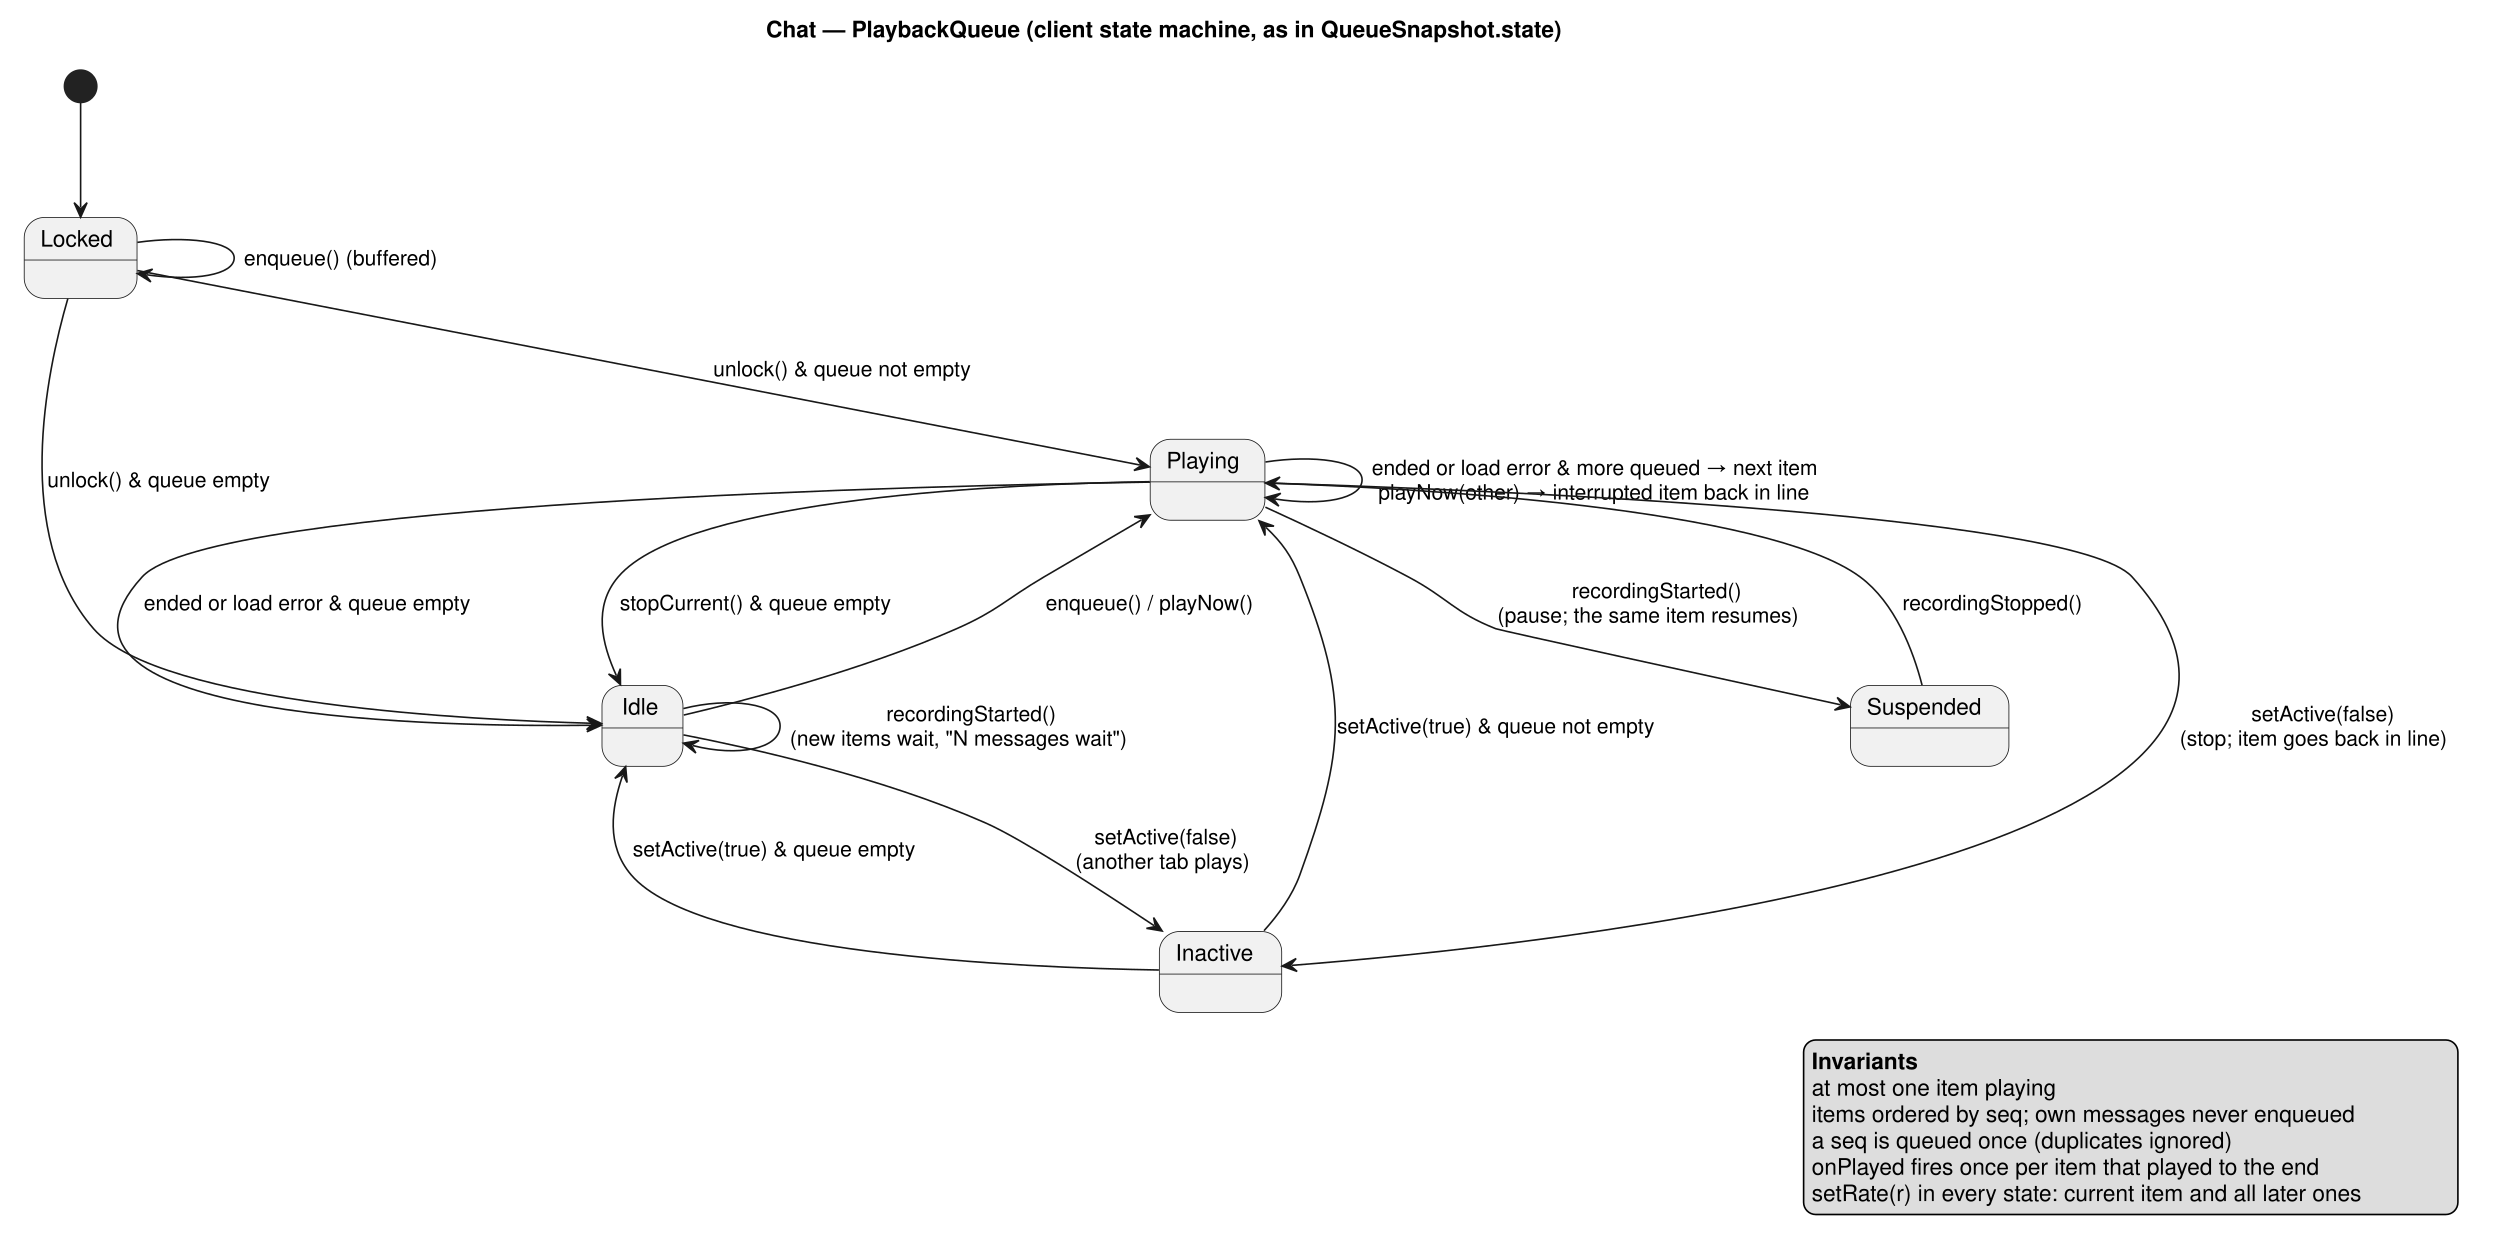
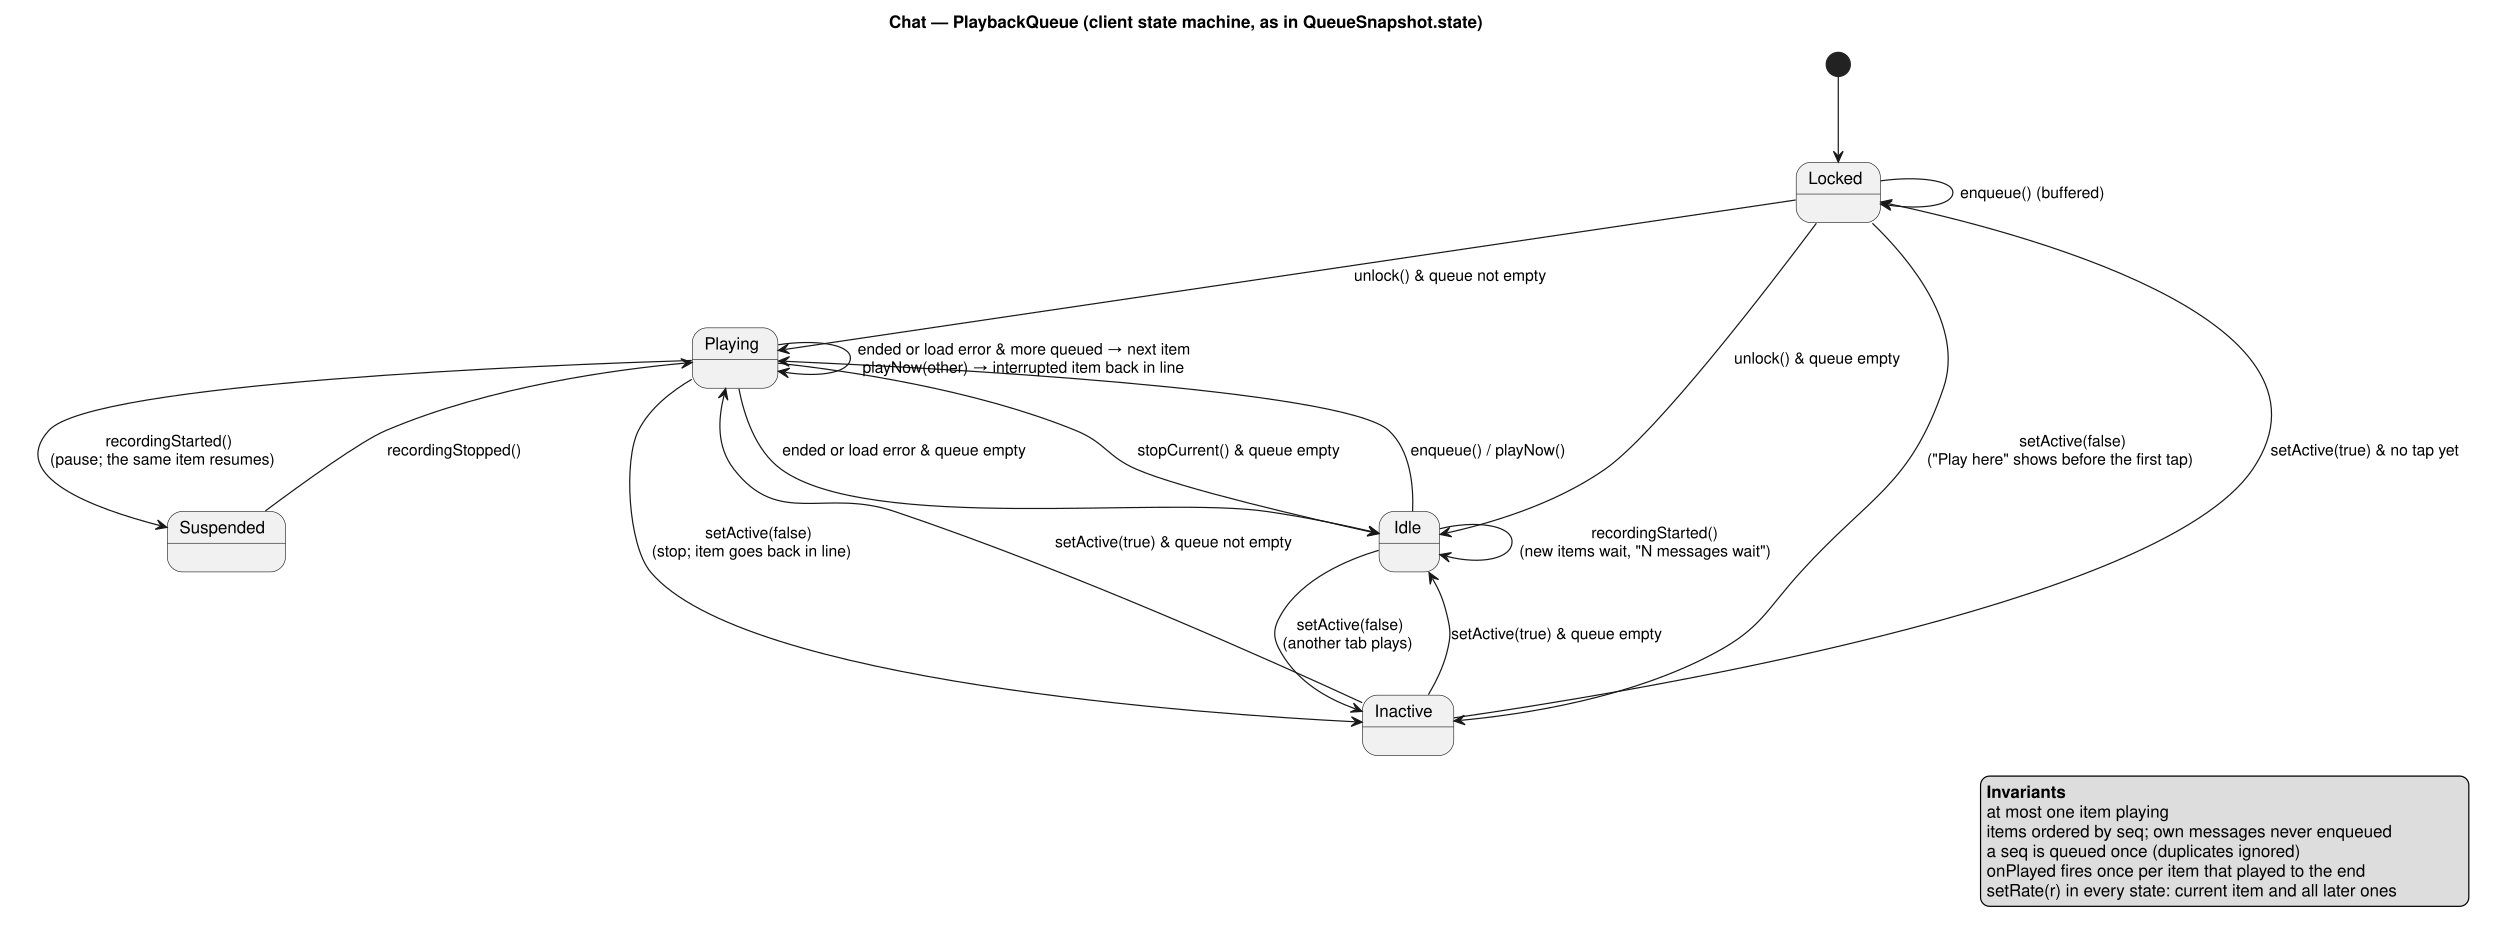
- <svg xmlns="http://www.w3.org/2000/svg" contentStyleType="text/css" data-diagram-type="STATE" height="770px" preserveAspectRatio="none" style="width:1544px;height:770px;background:#FFFFFF;" version="1.1" viewBox="0 0 1544 770" width="1544px" zoomAndPan="magnify">
+ <svg xmlns="http://www.w3.org/2000/svg" contentStyleType="text/css" data-diagram-type="STATE" height="770px" preserveAspectRatio="none" style="width:2069px;height:770px;background:#FFFFFF;" version="1.1" viewBox="0 0 2069 770" width="2069px" zoomAndPan="magnify">
  <defs />
  <g>
    <g class="title" data-source-line="229">
-       <text fill="#000000" font-family="Helvetica" font-size="14" font-weight="bold" lengthAdjust="spacing" textLength="583.775" x="473.114" y="22.995">Chat — PlaybackQueue (client state machine, as in QueueSnapshot.state)</text>
+       <text fill="#000000" font-family="Helvetica" font-size="14" font-weight="bold" lengthAdjust="spacing" textLength="583.775" x="735.71" y="22.995">Chat — PlaybackQueue (client state machine, as in QueueSnapshot.state)</text>
    </g>
-     <ellipse cx="49.79" cy="53.297" fill="#222222" rx="10" ry="10" style="stroke:#222222;stroke-width:1;" />
+     <ellipse cx="1521.36" cy="53.297" fill="#222222" rx="10" ry="10" style="stroke:#222222;stroke-width:1;" />
    <g id="Locked">
-       <rect fill="#F1F1F1" height="50" rx="12.5" ry="12.5" style="stroke:#181818;stroke-width:0.5;" width="69.67" x="14.96" y="134.297" />
-       <line style="stroke:#181818;stroke-width:0.5;" x1="14.96" x2="84.63" y1="160.594" y2="160.594" />
-       <text fill="#000000" font-family="Helvetica" font-size="14" lengthAdjust="spacing" textLength="49.67" x="24.96" y="152.292">Locked</text>
+       <rect fill="#F1F1F1" height="50" rx="12.5" ry="12.5" style="stroke:#181818;stroke-width:0.5;" width="69.67" x="1486.53" y="134.297" />
+       <line style="stroke:#181818;stroke-width:0.5;" x1="1486.53" x2="1556.2" y1="160.594" y2="160.594" />
+       <text fill="#000000" font-family="Helvetica" font-size="14" lengthAdjust="spacing" textLength="49.67" x="1496.53" y="152.292">Locked</text>
    </g>
    <g id="Playing">
-       <rect fill="#F1F1F1" height="50" rx="12.5" ry="12.5" style="stroke:#181818;stroke-width:0.5;" width="70.846" x="710.37" y="271.297" />
-       <line style="stroke:#181818;stroke-width:0.5;" x1="710.37" x2="781.216" y1="297.594" y2="297.594" />
-       <text fill="#000000" font-family="Helvetica" font-size="14" lengthAdjust="spacing" textLength="50.846" x="720.37" y="289.292">Playing</text>
+       <rect fill="#F1F1F1" height="50" rx="12.5" ry="12.5" style="stroke:#181818;stroke-width:0.5;" width="70.846" x="572.94" y="271.297" />
+       <line style="stroke:#181818;stroke-width:0.5;" x1="572.94" x2="643.786" y1="297.594" y2="297.594" />
+       <text fill="#000000" font-family="Helvetica" font-size="14" lengthAdjust="spacing" textLength="50.846" x="582.94" y="289.292">Playing</text>
    </g>
    <g id="Idle">
-       <rect fill="#F1F1F1" height="50" rx="12.5" ry="12.5" style="stroke:#181818;stroke-width:0.5;" width="50" x="371.79" y="423.297" />
-       <line style="stroke:#181818;stroke-width:0.5;" x1="371.79" x2="421.79" y1="449.594" y2="449.594" />
-       <text fill="#000000" font-family="Helvetica" font-size="14" lengthAdjust="spacing" textLength="25.519" x="384.031" y="441.292">Idle</text>
+       <rect fill="#F1F1F1" height="50" rx="12.5" ry="12.5" style="stroke:#181818;stroke-width:0.5;" width="50" x="1141.36" y="423.297" />
+       <line style="stroke:#181818;stroke-width:0.5;" x1="1141.36" x2="1191.36" y1="449.594" y2="449.594" />
+       <text fill="#000000" font-family="Helvetica" font-size="14" lengthAdjust="spacing" textLength="25.519" x="1153.601" y="441.292">Idle</text>
    </g>
    <g id="Suspended">
-       <rect fill="#F1F1F1" height="50" rx="12.5" ry="12.5" style="stroke:#181818;stroke-width:0.5;" width="97.814" x="1142.89" y="423.297" />
-       <line style="stroke:#181818;stroke-width:0.5;" x1="1142.89" x2="1240.704" y1="449.594" y2="449.594" />
-       <text fill="#000000" font-family="Helvetica" font-size="14" lengthAdjust="spacing" textLength="77.814" x="1152.89" y="441.292">Suspended</text>
+       <rect fill="#F1F1F1" height="50" rx="12.5" ry="12.5" style="stroke:#181818;stroke-width:0.5;" width="97.814" x="138.46" y="423.297" />
+       <line style="stroke:#181818;stroke-width:0.5;" x1="138.46" x2="236.274" y1="449.594" y2="449.594" />
+       <text fill="#000000" font-family="Helvetica" font-size="14" lengthAdjust="spacing" textLength="77.814" x="148.46" y="441.292">Suspended</text>
    </g>
    <g id="Inactive">
-       <rect fill="#F1F1F1" height="50" rx="12.5" ry="12.5" style="stroke:#181818;stroke-width:0.5;" width="75.556" x="716.02" y="575.297" />
-       <line style="stroke:#181818;stroke-width:0.5;" x1="716.02" x2="791.576" y1="601.594" y2="601.594" />
-       <text fill="#000000" font-family="Helvetica" font-size="14" lengthAdjust="spacing" textLength="55.556" x="726.02" y="593.292">Inactive</text>
+       <rect fill="#F1F1F1" height="50" rx="12.5" ry="12.5" style="stroke:#181818;stroke-width:0.5;" width="75.556" x="1127.59" y="575.297" />
+       <line style="stroke:#181818;stroke-width:0.5;" x1="1127.59" x2="1203.146" y1="601.594" y2="601.594" />
+       <text fill="#000000" font-family="Helvetica" font-size="14" lengthAdjust="spacing" textLength="55.556" x="1137.59" y="593.292">Inactive</text>
    </g>
    <g class="link" data-entity-1=".start." data-entity-2="Locked" data-source-line="236" data-uid="lnk4" id="link_.start._Locked">
-       <path d="M49.79,63.527 C49.79,79.237 49.79,105.657 49.79,128.167" fill="none" id="*start*-to-Locked" style="stroke:#181818;stroke-width:1;" />
-       <polygon fill="#181818" points="49.79,134.167,53.79,125.167,49.79,129.167,45.79,125.167,49.79,134.167" style="stroke:#181818;stroke-width:1;" />
+       <path d="M1521.36,63.527 C1521.36,79.237 1521.36,105.657 1521.36,128.167" fill="none" id="*start*-to-Locked" style="stroke:#181818;stroke-width:1;" />
+       <polygon fill="#181818" points="1521.36,134.167,1525.36,125.167,1521.36,129.167,1517.36,125.167,1521.36,134.167" style="stroke:#181818;stroke-width:1;" />
    </g>
    <g class="link" data-entity-1="Locked" data-entity-2="Locked" data-source-line="237" data-uid="lnk5" id="link_Locked_Locked">
-       <path d="M84.81,149.687 C114.06,145.577 144.63,148.777 144.63,159.297 C144.63,169.817 120.002,173.852 90.752,169.742" fill="none" id="Locked-to-Locked" style="stroke:#181818;stroke-width:1;" />
-       <polygon fill="#181818" points="84.81,168.907,93.166,174.12,89.761,169.603,94.279,166.198,84.81,168.907" style="stroke:#181818;stroke-width:1;" />
-       <text fill="#000000" font-family="Helvetica" font-size="13" lengthAdjust="spacing" textLength="136.621" x="150.63" y="163.864">enqueue() (buffered)</text>
+       <path d="M1556.38,149.687 C1585.63,145.577 1616.2,148.777 1616.2,159.297 C1616.2,169.817 1591.572,173.852 1562.322,169.742" fill="none" id="Locked-to-Locked" style="stroke:#181818;stroke-width:1;" />
+       <polygon fill="#181818" points="1556.38,168.907,1564.736,174.12,1561.331,169.603,1565.849,166.198,1556.38,168.907" style="stroke:#181818;stroke-width:1;" />
+       <text fill="#000000" font-family="Helvetica" font-size="13" lengthAdjust="spacing" textLength="136.621" x="1622.2" y="163.864">enqueue() (buffered)</text>
    </g>
    <g class="link" data-entity-1="Locked" data-entity-2="Playing" data-source-line="238" data-uid="lnk7" id="link_Locked_Playing">
-       <path d="M84.79,167.087 C203.46,190.107 584,263.914 704.01,287.194" fill="none" id="Locked-to-Playing" style="stroke:#181818;stroke-width:1;" />
-       <polygon fill="#181818" points="709.9,288.337,701.826,282.696,704.991,287.385,700.303,290.55,709.9,288.337" style="stroke:#181818;stroke-width:1;" />
-       <text fill="#000000" font-family="Helvetica" font-size="13" lengthAdjust="spacing" textLength="183.25" x="440.47" y="232.364">unlock() &amp; queue not empty</text>
+       <path d="M1486.13,165.507 C1340.96,186.977 795.816,267.579 649.915,289.149" fill="none" id="Locked-to-Playing" style="stroke:#181818;stroke-width:1;" />
+       <polygon fill="#181818" points="643.98,290.027,653.468,292.668,648.926,289.296,652.298,284.754,643.98,290.027" style="stroke:#181818;stroke-width:1;" />
+       <text fill="#000000" font-family="Helvetica" font-size="13" lengthAdjust="spacing" textLength="183.25" x="1120.53" y="232.364">unlock() &amp; queue not empty</text>
    </g>
    <g class="link" data-entity-1="Locked" data-entity-2="Idle" data-source-line="239" data-uid="lnk9" id="link_Locked_Idle">
-       <path d="M41.89,184.457 C28.53,230.337 7.58,330.667 57.79,388.297 C98.91,435.477 293.762,444.789 365.372,446.679" fill="none" id="Locked-to-Idle" style="stroke:#181818;stroke-width:1;" />
-       <polygon fill="#181818" points="371.37,446.837,362.479,442.601,366.372,446.705,362.268,450.598,371.37,446.837" style="stroke:#181818;stroke-width:1;" />
-       <text fill="#000000" font-family="Helvetica" font-size="13" lengthAdjust="spacing" textLength="157.828" x="29.19" y="300.864">unlock() &amp; queue empty</text>
+       <path d="M1503.22,184.787 C1463.84,237.387 1370.69,358.787 1328.36,388.297 C1285.39,418.257 1231.327,433.524 1197.707,441.004" fill="none" id="Locked-to-Idle" style="stroke:#181818;stroke-width:1;" />
+       <polygon fill="#181818" points="1191.85,442.307,1201.504,444.257,1196.731,441.221,1199.766,436.448,1191.85,442.307" style="stroke:#181818;stroke-width:1;" />
+       <text fill="#000000" font-family="Helvetica" font-size="13" lengthAdjust="spacing" textLength="157.828" x="1435.09" y="300.864">unlock() &amp; queue empty</text>
    </g>
    <g class="link" data-entity-1="Idle" data-entity-2="Playing" data-source-line="240" data-uid="lnk10" id="link_Idle_Playing">
-       <path d="M422.29,441.617 C460.05,432.747 532.65,413.927 590.79,388.297 C616.32,377.047 620.75,370.447 644.79,356.297 C666.5,343.527 685.686,332.308 705.056,321.018" fill="none" id="Idle-to-Playing" style="stroke:#181818;stroke-width:1;" />
-       <polygon fill="#181818" points="710.24,317.997,700.45,319.073,705.92,320.515,704.479,325.985,710.24,317.997" style="stroke:#181818;stroke-width:1;" />
-       <text fill="#000000" font-family="Helvetica" font-size="13" lengthAdjust="spacing" textLength="145.73" x="645.79" y="376.864">enqueue() / playNow()</text>
+       <path d="M1169.08,423.077 C1169.95,402.247 1167.4,373.007 1149.36,356.297 C1112.29,321.937 765.144,304.059 650.274,299.029" fill="none" id="Idle-to-Playing" style="stroke:#181818;stroke-width:1;" />
+       <polygon fill="#181818" points="644.28,298.767,653.096,303.157,649.275,298.986,653.446,295.164,644.28,298.767" style="stroke:#181818;stroke-width:1;" />
+       <text fill="#000000" font-family="Helvetica" font-size="13" lengthAdjust="spacing" textLength="145.73" x="1167.35" y="376.864">enqueue() / playNow()</text>
    </g>
    <g class="link" data-entity-1="Playing" data-entity-2="Idle" data-source-line="242" data-uid="lnk12" id="link_Playing_Idle">
-       <path d="M710.3,297.747 C579.53,299.767 130.07,310.057 87.79,356.297 C6,445.757 278.231,449.044 365.461,447.924" fill="none" id="Playing-to-Idle" style="stroke:#181818;stroke-width:1;" />
-       <polygon fill="#181818" points="371.46,447.847,362.409,443.963,366.46,447.911,362.512,451.962,371.46,447.847" style="stroke:#181818;stroke-width:1;" />
-       <text fill="#000000" font-family="Helvetica" font-size="13" lengthAdjust="spacing" textLength="231.169" x="88.79" y="376.864">ended or load error &amp; queue empty</text>
+       <path d="M611.52,321.717 C615.65,342.967 625.08,372.737 646.36,388.297 C718.77,441.197 959.62,410.447 1048.36,423.297 C1080.64,427.967 1111.552,434.517 1135.341,439.967" fill="none" id="Playing-to-Idle" style="stroke:#181818;stroke-width:1;" />
+       <polygon fill="#181818" points="1141.19,441.307,1133.311,435.398,1136.316,440.19,1131.524,443.196,1141.19,441.307" style="stroke:#181818;stroke-width:1;" />
+       <text fill="#000000" font-family="Helvetica" font-size="13" lengthAdjust="spacing" textLength="231.169" x="647.36" y="376.864">ended or load error &amp; queue empty</text>
    </g>
    <g class="link" data-entity-1="Playing" data-entity-2="Idle" data-source-line="243" data-uid="lnk13" id="link_Playing_Idle">
-       <path d="M709.94,297.487 C626.61,298.767 423.75,306.997 381.79,356.297 C366.23,374.587 371.567,397.225 380.717,417.355" fill="none" id="Playing-to-Idle-1" style="stroke:#181818;stroke-width:1;" />
-       <polygon fill="#181818" points="383.2,422.817,383.117,412.968,381.131,418.265,375.834,416.279,383.2,422.817" style="stroke:#181818;stroke-width:1;" />
-       <text fill="#000000" font-family="Helvetica" font-size="13" lengthAdjust="spacing" textLength="192.524" x="382.79" y="376.864">stopCurrent() &amp; queue empty</text>
+       <path d="M643.86,300.557 C698.52,306.487 805.86,321.777 890.36,356.297 C914.79,366.277 916.19,377.727 940.36,388.297 C976.77,404.227 1084.054,429.042 1135.084,440.412" fill="none" id="Playing-to-Idle-1" style="stroke:#181818;stroke-width:1;" />
+       <polygon fill="#181818" points="1140.94,441.717,1133.025,435.855,1136.06,440.63,1131.285,443.664,1140.94,441.717" style="stroke:#181818;stroke-width:1;" />
+       <text fill="#000000" font-family="Helvetica" font-size="13" lengthAdjust="spacing" textLength="192.524" x="941.36" y="376.864">stopCurrent() &amp; queue empty</text>
    </g>
    <g class="link" data-entity-1="Playing" data-entity-2="Playing" data-source-line="241" data-uid="lnk11" id="link_Playing_Playing">
-       <path d="M781.52,285.337 C810.81,280.807 841.22,284.457 841.22,296.297 C841.22,308.137 816.74,312.704 787.449,308.174" fill="none" id="Playing-to-Playing" style="stroke:#181818;stroke-width:1;" />
-       <polygon fill="#181818" points="781.52,307.257,789.803,312.586,786.461,308.021,791.026,304.68,781.52,307.257" style="stroke:#181818;stroke-width:1;" />
-       <text fill="#000000" font-family="Helvetica" font-size="13" lengthAdjust="spacing" textLength="313.365" x="847.22" y="293.364">ended or load error &amp; more queued → next item</text>
-       <text fill="#000000" font-family="Helvetica" font-size="13" lengthAdjust="spacing" textLength="305.348" x="851.229" y="308.497">playNow(other) → interrupted item back in line</text>
+       <path d="M644.09,285.337 C673.38,280.807 703.79,284.457 703.79,296.297 C703.79,308.137 679.309,312.704 650.019,308.174" fill="none" id="Playing-to-Playing" style="stroke:#181818;stroke-width:1;" />
+       <polygon fill="#181818" points="644.09,307.257,652.373,312.586,649.031,308.021,653.596,304.68,644.09,307.257" style="stroke:#181818;stroke-width:1;" />
+       <text fill="#000000" font-family="Helvetica" font-size="13" lengthAdjust="spacing" textLength="313.365" x="709.79" y="293.364">ended or load error &amp; more queued → next item</text>
+       <text fill="#000000" font-family="Helvetica" font-size="13" lengthAdjust="spacing" textLength="305.348" x="713.798" y="308.497">playNow(other) → interrupted item back in line</text>
    </g>
    <g class="link" data-entity-1="Playing" data-entity-2="Suspended" data-source-line="244" data-uid="lnk15" id="link_Playing_Suspended">
-       <path d="M781.5,313.237 C806.51,324.657 840.55,340.717 869.79,356.297 C894.42,369.417 897.84,378.057 923.79,388.297 C926.36,389.307 1060.068,418.558 1136.738,435.288" fill="none" id="Playing-to-Suspended" style="stroke:#181818;stroke-width:1;" />
-       <polygon fill="#181818" points="1142.6,436.567,1134.66,430.74,1137.715,435.501,1132.954,438.556,1142.6,436.567" style="stroke:#181818;stroke-width:1;" />
-       <text fill="#000000" font-family="Helvetica" font-size="13" lengthAdjust="spacing" textLength="120.294" x="970.731" y="369.364">recordingStarted()</text>
-       <text fill="#000000" font-family="Helvetica" font-size="13" lengthAdjust="spacing" textLength="212.177" x="924.79" y="384.497">(pause; the same item resumes)</text>
+       <path d="M572.49,298.297 C453.3,301.967 76.09,316.667 40.36,356.297 C6,394.417 77.322,420.712 132.332,434.962" fill="none" id="Playing-to-Suspended" style="stroke:#181818;stroke-width:1;" />
+       <polygon fill="#181818" points="138.14,436.467,130.431,430.338,133.3,435.213,128.424,438.082,138.14,436.467" style="stroke:#181818;stroke-width:1;" />
+       <text fill="#000000" font-family="Helvetica" font-size="13" lengthAdjust="spacing" textLength="120.294" x="87.301" y="369.364">recordingStarted()</text>
+       <text fill="#000000" font-family="Helvetica" font-size="13" lengthAdjust="spacing" textLength="212.177" x="41.36" y="384.497">(pause; the same item resumes)</text>
    </g>
    <g class="link" data-entity-1="Suspended" data-entity-2="Playing" data-source-line="245" data-uid="lnk16" id="link_Suspended_Playing">
-       <path d="M1187.06,423.097 C1181.59,401.987 1170.42,372.307 1148.79,356.297 C1090.76,313.327 874.786,301.578 787.426,298.498" fill="none" id="Suspended-to-Playing" style="stroke:#181818;stroke-width:1;" />
-       <polygon fill="#181818" points="781.43,298.287,790.284,302.601,786.427,298.463,790.565,294.606,781.43,298.287" style="stroke:#181818;stroke-width:1;" />
-       <text fill="#000000" font-family="Helvetica" font-size="13" lengthAdjust="spacing" textLength="126.344" x="1174.94" y="376.864">recordingStopped()</text>
+       <path d="M219.59,422.847 C251.56,399.017 298.68,365.097 319.36,356.297 C405.82,319.487 510.846,305.69 566.786,300.51" fill="none" id="Suspended-to-Playing" style="stroke:#181818;stroke-width:1;" />
+       <polygon fill="#181818" points="572.76,299.957,563.429,296.804,567.781,300.418,564.167,304.77,572.76,299.957" style="stroke:#181818;stroke-width:1;" />
+       <text fill="#000000" font-family="Helvetica" font-size="13" lengthAdjust="spacing" textLength="126.344" x="320.36" y="376.864">recordingStopped()</text>
    </g>
    <g class="link" data-entity-1="Idle" data-entity-2="Idle" data-source-line="246" data-uid="lnk17" id="link_Idle_Idle">
-       <path d="M422.03,437.607 C449.92,430.487 481.79,434.047 481.79,448.297 C481.79,462.547 455.733,467.591 427.844,460.471" fill="none" id="Idle-to-Idle" style="stroke:#181818;stroke-width:1;" />
-       <polygon fill="#181818" points="422.03,458.987,429.761,465.089,426.875,460.224,431.74,457.337,422.03,458.987" style="stroke:#181818;stroke-width:1;" />
-       <text fill="#000000" font-family="Helvetica" font-size="13" lengthAdjust="spacing" textLength="120.294" x="547.366" y="445.364">recordingStarted()</text>
-       <text fill="#000000" font-family="Helvetica" font-size="13" lengthAdjust="spacing" textLength="239.446" x="487.79" y="460.497">(new items wait, "N messages wait")</text>
+       <path d="M1191.6,437.607 C1219.49,430.487 1251.36,434.047 1251.36,448.297 C1251.36,462.547 1225.303,467.591 1197.414,460.471" fill="none" id="Idle-to-Idle" style="stroke:#181818;stroke-width:1;" />
+       <polygon fill="#181818" points="1191.6,458.987,1199.331,465.089,1196.445,460.224,1201.31,457.337,1191.6,458.987" style="stroke:#181818;stroke-width:1;" />
+       <text fill="#000000" font-family="Helvetica" font-size="13" lengthAdjust="spacing" textLength="120.294" x="1316.936" y="445.364">recordingStarted()</text>
+       <text fill="#000000" font-family="Helvetica" font-size="13" lengthAdjust="spacing" textLength="239.446" x="1257.36" y="460.497">(new items wait, "N messages wait")</text>
    </g>
    <g class="link" data-entity-1="Idle" data-entity-2="Inactive" data-source-line="247" data-uid="lnk19" id="link_Idle_Inactive">
-       <path d="M422.08,453.867 C462.66,461.747 544.32,479.817 608.79,508.297 C630.68,517.967 677.395,548.143 712.755,571.673" fill="none" id="Idle-to-Inactive" style="stroke:#181818;stroke-width:1;" />
-       <polygon fill="#181818" points="717.75,574.997,712.473,566.681,713.587,572.227,708.041,573.341,717.75,574.997" style="stroke:#181818;stroke-width:1;" />
-       <text fill="#000000" font-family="Helvetica" font-size="13" lengthAdjust="spacing" textLength="101.378" x="675.88" y="521.364">setActive(false)</text>
-       <text fill="#000000" font-family="Helvetica" font-size="13" lengthAdjust="spacing" textLength="124.858" x="664.14" y="536.497">(another tab plays)</text>
+       <path d="M1140.98,455.427 C1115.51,463.067 1077.66,478.887 1060.36,508.297 C1053.16,520.557 1053.18,528.017 1060.36,540.297 C1074.73,564.837 1097.831,577.88 1121.621,586.659" fill="none" id="Idle-to-Inactive" style="stroke:#181818;stroke-width:1;" />
+       <polygon fill="#181818" points="1127.25,588.737,1120.192,581.868,1122.559,587.006,1117.422,589.373,1127.25,588.737" style="stroke:#181818;stroke-width:1;" />
+       <text fill="#000000" font-family="Helvetica" font-size="13" lengthAdjust="spacing" textLength="101.378" x="1073.1" y="521.364">setActive(false)</text>
+       <text fill="#000000" font-family="Helvetica" font-size="13" lengthAdjust="spacing" textLength="124.858" x="1061.36" y="536.497">(another tab plays)</text>
    </g>
    <g class="link" data-entity-1="Inactive" data-entity-2="Idle" data-source-line="250" data-uid="lnk22" id="link_Inactive_Idle">
-       <path d="M715.75,599.077 C631.11,597.677 431.39,589.177 389.79,540.297 C374.29,522.077 377.575,499.366 384.465,479.146" fill="none" id="Inactive-to-Idle" style="stroke:#181818;stroke-width:1;" />
-       <polygon fill="#181818" points="386.4,473.467,379.711,480.696,384.787,478.2,387.283,483.276,386.4,473.467" style="stroke:#181818;stroke-width:1;" />
-       <text fill="#000000" font-family="Helvetica" font-size="13" lengthAdjust="spacing" textLength="202.097" x="390.79" y="528.864">setActive(true) &amp; queue empty</text>
+       <path d="M1182.15,574.887 C1188.2,564.677 1194.3,552.387 1197.36,540.297 C1200.86,526.507 1200.77,522.107 1197.36,508.297 C1194.4,496.277 1191.488,489.2 1185.618,478.98" fill="none" id="Inactive-to-Idle" style="stroke:#181818;stroke-width:1;" />
+       <polygon fill="#181818" points="1182.63,473.777,1183.644,483.573,1185.12,478.113,1190.581,479.589,1182.63,473.777" style="stroke:#181818;stroke-width:1;" />
+       <text fill="#000000" font-family="Helvetica" font-size="13" lengthAdjust="spacing" textLength="202.097" x="1200.95" y="528.864">setActive(true) &amp; queue empty</text>
    </g>
    <g class="link" data-entity-1="Playing" data-entity-2="Inactive" data-source-line="248" data-uid="lnk20" id="link_Playing_Inactive">
-       <path d="M781.45,298.267 C900.79,301.877 1280.83,316.427 1316.79,356.297 C1474.2,530.807 947.492,584.572 797.812,596.202" fill="none" id="Playing-to-Inactive" style="stroke:#181818;stroke-width:1;" />
-       <polygon fill="#181818" points="791.83,596.667,801.113,599.958,796.815,596.279,800.493,591.982,791.83,596.667" style="stroke:#181818;stroke-width:1;" />
-       <text fill="#000000" font-family="Helvetica" font-size="13" lengthAdjust="spacing" textLength="101.378" x="1390.408" y="445.364">setActive(false)</text>
-       <text fill="#000000" font-family="Helvetica" font-size="13" lengthAdjust="spacing" textLength="189.814" x="1346.19" y="460.497">(stop; item goes back in line)</text>
+       <path d="M572.52,313.907 C555.86,323.697 537.7,337.807 528.36,356.297 C515.85,381.077 519.89,451.187 538.36,473.297 C614.73,564.667 997.318,591.074 1121.308,597.334" fill="none" id="Playing-to-Inactive" style="stroke:#181818;stroke-width:1;" />
+       <polygon fill="#181818" points="1127.3,597.637,1118.513,593.188,1122.306,597.385,1118.11,601.178,1127.3,597.637" style="stroke:#181818;stroke-width:1;" />
+       <text fill="#000000" font-family="Helvetica" font-size="13" lengthAdjust="spacing" textLength="101.378" x="583.578" y="445.364">setActive(false)</text>
+       <text fill="#000000" font-family="Helvetica" font-size="13" lengthAdjust="spacing" textLength="189.814" x="539.36" y="460.497">(stop; item goes back in line)</text>
    </g>
    <g class="link" data-entity-1="Inactive" data-entity-2="Playing" data-source-line="249" data-uid="lnk21" id="link_Inactive_Playing">
-       <path d="M780.65,574.797 C789.47,565.037 798.18,553.067 802.79,540.297 C830.57,463.377 833.44,432.117 802.79,356.297 C797.46,343.097 791.931,335.339 781.891,325.759" fill="none" id="Inactive-to-Playing" style="stroke:#181818;stroke-width:1;" />
-       <polygon fill="#181818" points="777.55,321.617,781.3,330.724,781.167,325.069,786.823,324.936,777.55,321.617" style="stroke:#181818;stroke-width:1;" />
-       <text fill="#000000" font-family="Helvetica" font-size="13" lengthAdjust="spacing" textLength="227.519" x="825.71" y="452.864">setActive(true) &amp; queue not empty</text>
+       <path d="M1127.35,581.507 C1053.82,547.557 886.43,472.507 740.36,423.297 C682.44,403.777 644.68,436.707 607.36,388.297 C592.9,369.527 594.323,347.34 599.143,327.36" fill="none" id="Inactive-to-Playing" style="stroke:#181818;stroke-width:1;" />
+       <polygon fill="#181818" points="600.55,321.527,594.551,329.338,599.377,326.387,602.328,331.214,600.55,321.527" style="stroke:#181818;stroke-width:1;" />
+       <text fill="#000000" font-family="Helvetica" font-size="13" lengthAdjust="spacing" textLength="227.519" x="873.14" y="452.864">setActive(true) &amp; queue not empty</text>
    </g>
-     <g class="legend" data-source-line="252">
-       <rect fill="#DDDDDD" height="107.781" rx="7.5" ry="7.5" style="stroke:#000000;stroke-width:1;" width="404.092" x="1113.912" y="642.297" />
-       <text fill="#000000" font-family="Helvetica" font-size="14" font-weight="bold" lengthAdjust="spacing" textLength="79.892" x="1118.912" y="660.292">Invariants</text>
-       <text fill="#000000" font-family="Helvetica" font-size="14" lengthAdjust="spacing" textLength="175.827" x="1118.912" y="676.589">at most one item playing</text>
-       <text fill="#000000" font-family="Helvetica" font-size="14" lengthAdjust="spacing" textLength="381.309" x="1118.912" y="692.886">items ordered by seq; own messages never enqueued</text>
-       <text fill="#000000" font-family="Helvetica" font-size="14" lengthAdjust="spacing" textLength="294.246" x="1118.912" y="709.183">a seq is queued once (duplicates ignored)</text>
-       <text fill="#000000" font-family="Helvetica" font-size="14" lengthAdjust="spacing" textLength="362.277" x="1118.912" y="725.48">onPlayed fires once per item that played to the end</text>
-       <text fill="#000000" font-family="Helvetica" font-size="14" lengthAdjust="spacing" textLength="394.092" x="1118.912" y="741.776">setRate(r) in every state: current item and all later ones</text>
+     <g class="link" data-entity-1="Locked" data-entity-2="Inactive" data-source-line="251" data-uid="lnk23" id="link_Locked_Inactive">
+       <path d="M1549.59,184.757 C1581.24,215.327 1625.97,269.897 1608.36,321.297 C1580.65,402.207 1547.86,409.987 1490.36,473.297 C1461.2,505.417 1457.6,519.787 1419.36,540.297 C1348.95,578.067 1260.863,591.231 1209.243,596.121" fill="none" id="Locked-to-Inactive" style="stroke:#181818;stroke-width:1;" />
+       <polygon fill="#181818" points="1203.27,596.687,1212.607,599.82,1208.248,596.215,1211.853,591.856,1203.27,596.687" style="stroke:#181818;stroke-width:1;" />
+       <text fill="#000000" font-family="Helvetica" font-size="13" lengthAdjust="spacing" textLength="101.378" x="1671.138" y="369.364">setActive(false)</text>
+       <text fill="#000000" font-family="Helvetica" font-size="13" lengthAdjust="spacing" textLength="254.135" x="1594.76" y="384.497">("Play here" shows before the first tap)</text>
+     </g>
+     <g class="link" data-entity-1="Inactive" data-entity-2="Locked" data-source-line="252" data-uid="lnk24" id="link_Inactive_Locked">
+       <path d="M1203.26,594.097 C1337.62,574.797 1787.27,502.387 1864.36,388.297 C1949.04,262.987 1665.549,190.353 1562.399,168.453" fill="none" id="Inactive-to-Locked" style="stroke:#181818;stroke-width:1;" />
+       <polygon fill="#181818" points="1556.53,167.207,1564.503,172.989,1561.421,168.245,1566.165,165.163,1556.53,167.207" style="stroke:#181818;stroke-width:1;" />
+       <text fill="#000000" font-family="Helvetica" font-size="13" lengthAdjust="spacing" textLength="182.095" x="1879.1" y="376.864">setActive(true) &amp; no tap yet</text>
+     </g>
+     <g class="legend" data-source-line="254">
+       <rect fill="#DDDDDD" height="107.781" rx="7.5" ry="7.5" style="stroke:#000000;stroke-width:1;" width="404.092" x="1639.103" y="642.297" />
+       <text fill="#000000" font-family="Helvetica" font-size="14" font-weight="bold" lengthAdjust="spacing" textLength="79.892" x="1644.103" y="660.292">Invariants</text>
+       <text fill="#000000" font-family="Helvetica" font-size="14" lengthAdjust="spacing" textLength="175.827" x="1644.103" y="676.589">at most one item playing</text>
+       <text fill="#000000" font-family="Helvetica" font-size="14" lengthAdjust="spacing" textLength="381.309" x="1644.103" y="692.886">items ordered by seq; own messages never enqueued</text>
+       <text fill="#000000" font-family="Helvetica" font-size="14" lengthAdjust="spacing" textLength="294.246" x="1644.103" y="709.183">a seq is queued once (duplicates ignored)</text>
+       <text fill="#000000" font-family="Helvetica" font-size="14" lengthAdjust="spacing" textLength="362.277" x="1644.103" y="725.48">onPlayed fires once per item that played to the end</text>
+       <text fill="#000000" font-family="Helvetica" font-size="14" lengthAdjust="spacing" textLength="394.092" x="1644.103" y="741.776">setRate(r) in every state: current item and all later ones</text>
    </g>
  </g>
</svg>
